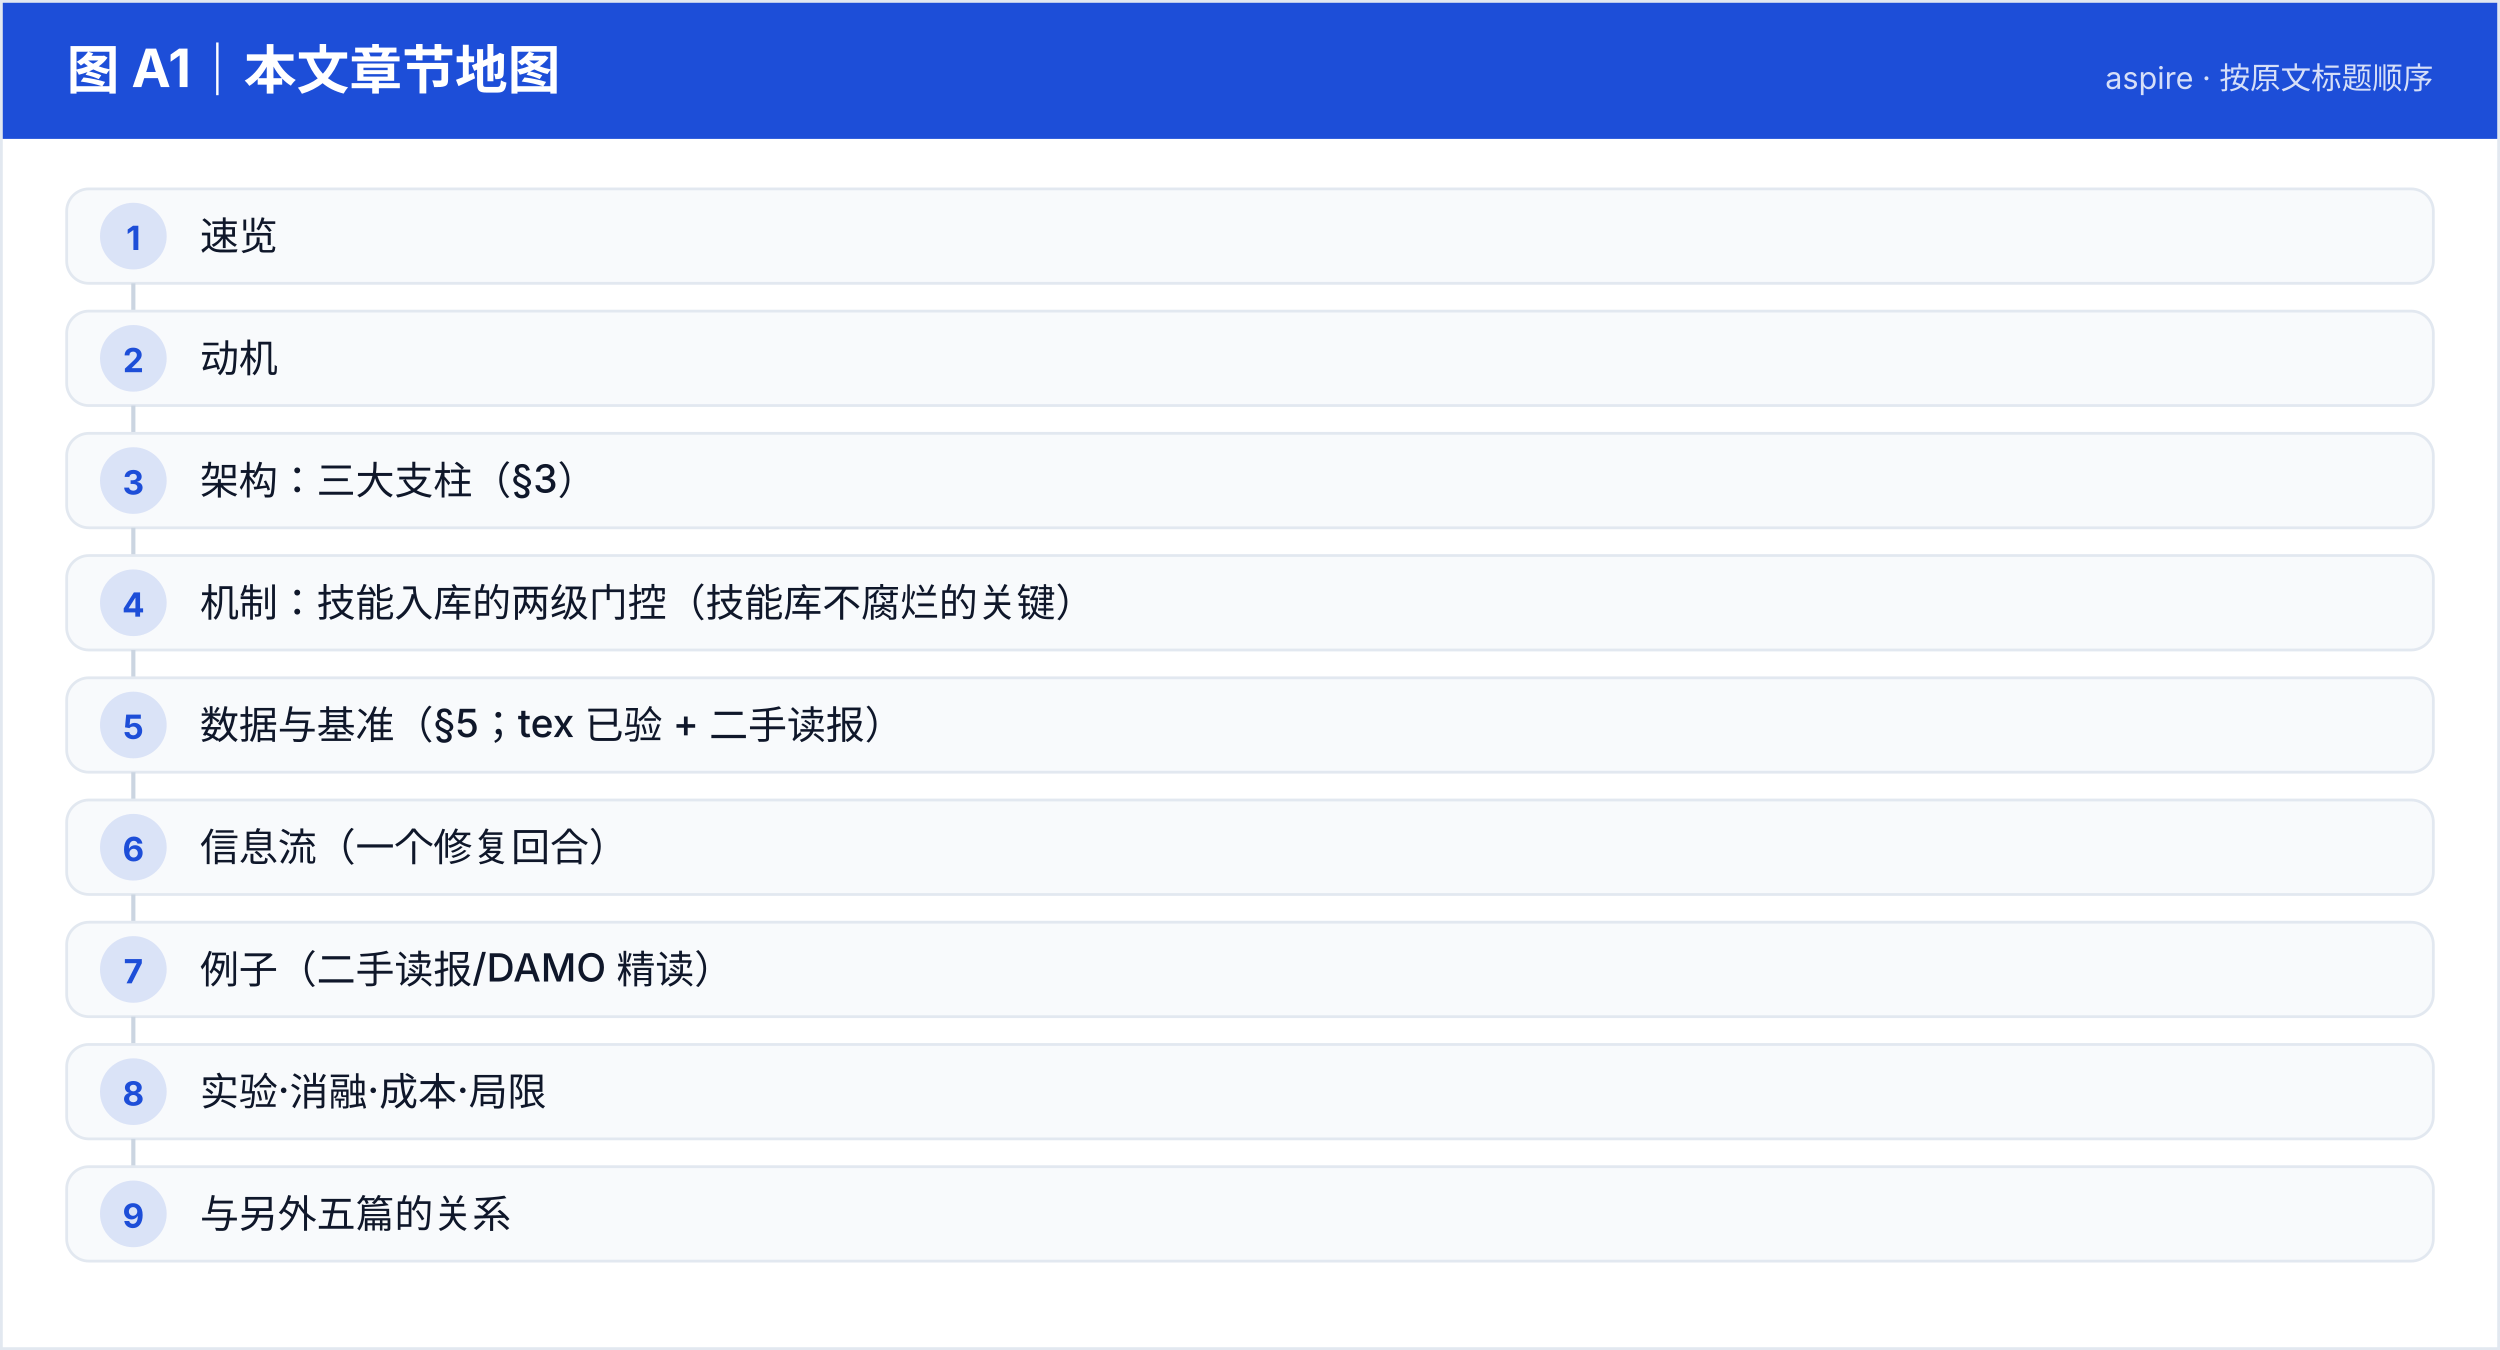
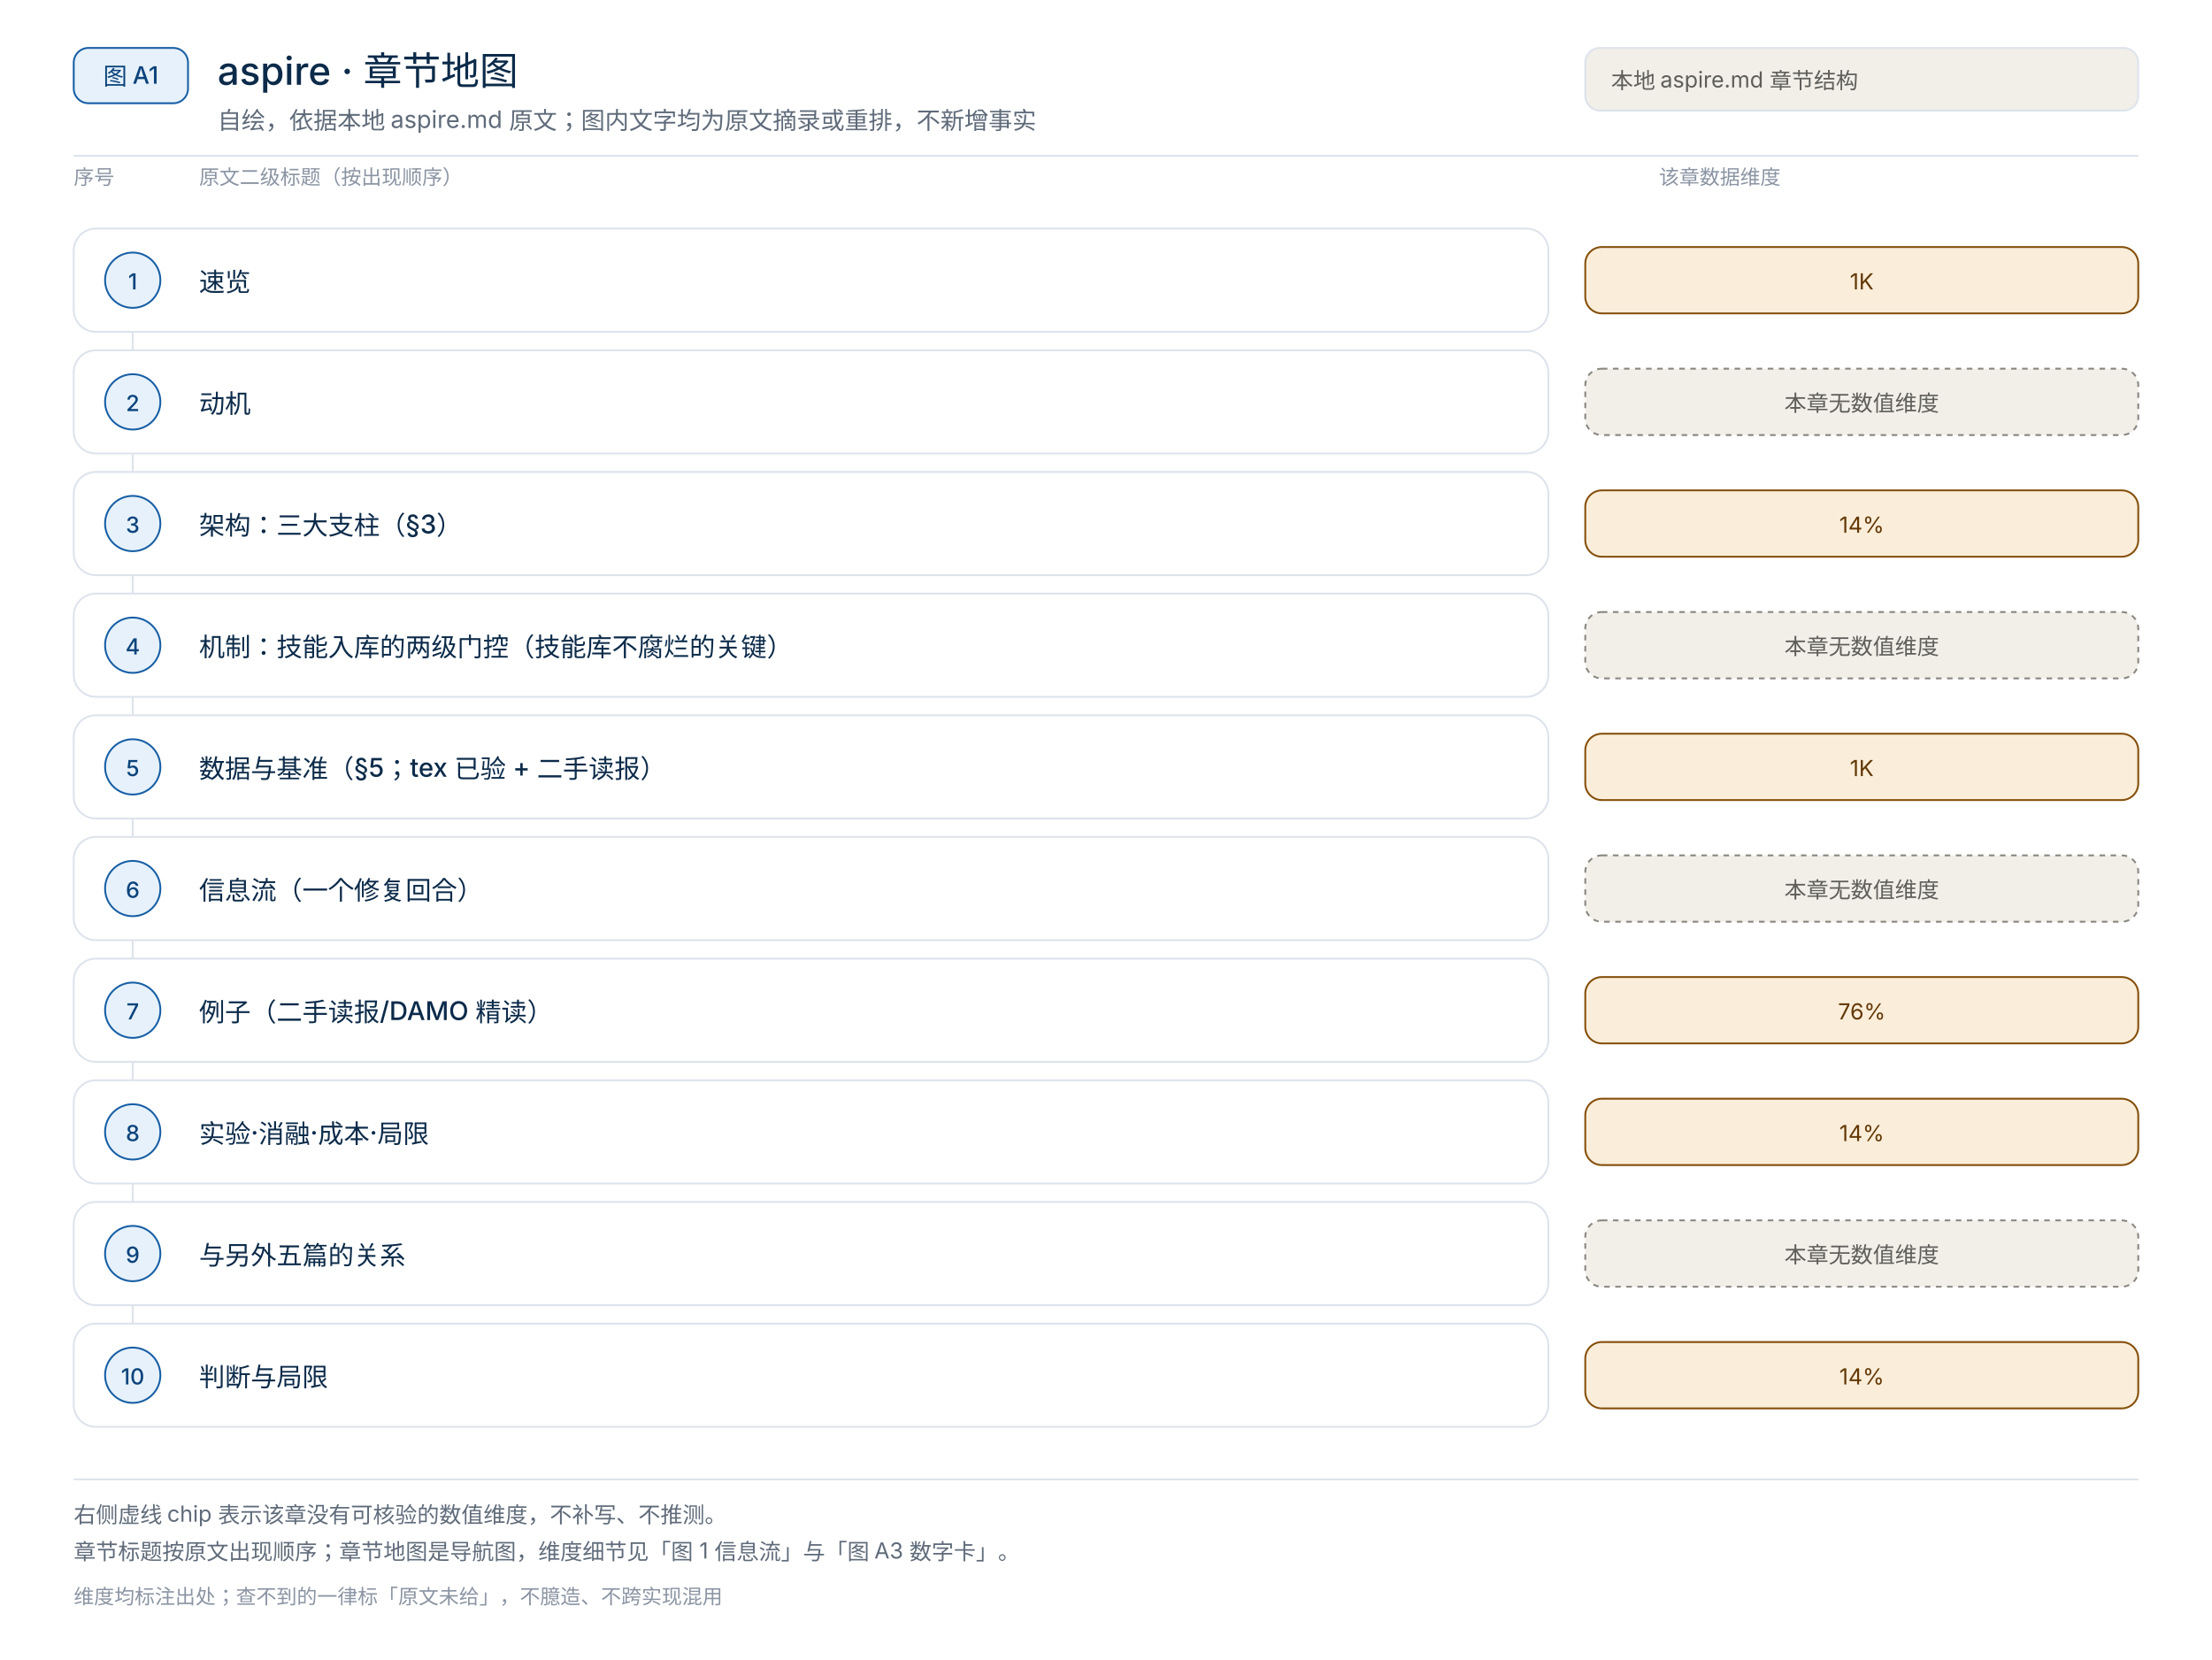
- <svg xmlns="http://www.w3.org/2000/svg" viewBox="0 0 900 486" width="900" height="486" font-family="PingFang SC, -apple-system, BlinkMacSystemFont, Microsoft YaHei, sans-serif">
-   <rect width="900" height="486" fill="#ffffff" />
-   <rect x="0" y="0" width="900" height="50" fill="#1d4ed8" />
-   <text x="24" y="32" font-size="19" fill="#ffffff" font-weight="700" text-anchor="start">图 A1｜本文章节地图</text>
-   <text x="876" y="32" font-size="11" fill="#ffffff" font-weight="400" text-anchor="end" opacity="0.82">aspire · 按原文标题顺序</text>
-   <rect x="24" y="68" width="852" height="34" rx="8" fill="#f8fafc" stroke="#e2e8f0" />
-   <circle cx="48" cy="85" r="12" fill="#1d4ed8" opacity="0.14" />
-   <text x="48" y="90" font-size="12" fill="#1d4ed8" font-weight="700" text-anchor="middle">1</text>
-   <text x="72" y="90" font-size="14" fill="#0f172a" font-weight="500" text-anchor="start">速览</text>
-   <path d="M48 102 L48 112" stroke="#cbd5e1" stroke-width="1.5" />
-   <rect x="24" y="112" width="852" height="34" rx="8" fill="#f8fafc" stroke="#e2e8f0" />
-   <circle cx="48" cy="129" r="12" fill="#1d4ed8" opacity="0.14" />
-   <text x="48" y="134" font-size="12" fill="#1d4ed8" font-weight="700" text-anchor="middle">2</text>
-   <text x="72" y="134" font-size="14" fill="#0f172a" font-weight="500" text-anchor="start">动机</text>
-   <path d="M48 146 L48 156" stroke="#cbd5e1" stroke-width="1.5" />
-   <rect x="24" y="156" width="852" height="34" rx="8" fill="#f8fafc" stroke="#e2e8f0" />
-   <circle cx="48" cy="173" r="12" fill="#1d4ed8" opacity="0.14" />
-   <text x="48" y="178" font-size="12" fill="#1d4ed8" font-weight="700" text-anchor="middle">3</text>
-   <text x="72" y="178" font-size="14" fill="#0f172a" font-weight="500" text-anchor="start">架构：三大支柱（§3）</text>
-   <path d="M48 190 L48 200" stroke="#cbd5e1" stroke-width="1.5" />
-   <rect x="24" y="200" width="852" height="34" rx="8" fill="#f8fafc" stroke="#e2e8f0" />
-   <circle cx="48" cy="217" r="12" fill="#1d4ed8" opacity="0.14" />
-   <text x="48" y="222" font-size="12" fill="#1d4ed8" font-weight="700" text-anchor="middle">4</text>
-   <text x="72" y="222" font-size="14" fill="#0f172a" font-weight="500" text-anchor="start">机制：技能入库的两级门控（技能库不腐烂的关键）</text>
-   <path d="M48 234 L48 244" stroke="#cbd5e1" stroke-width="1.5" />
-   <rect x="24" y="244" width="852" height="34" rx="8" fill="#f8fafc" stroke="#e2e8f0" />
-   <circle cx="48" cy="261" r="12" fill="#1d4ed8" opacity="0.14" />
-   <text x="48" y="266" font-size="12" fill="#1d4ed8" font-weight="700" text-anchor="middle">5</text>
-   <text x="72" y="266" font-size="14" fill="#0f172a" font-weight="500" text-anchor="start">数据与基准（§5；tex 已验 + 二手读报）</text>
-   <path d="M48 278 L48 288" stroke="#cbd5e1" stroke-width="1.5" />
-   <rect x="24" y="288" width="852" height="34" rx="8" fill="#f8fafc" stroke="#e2e8f0" />
-   <circle cx="48" cy="305" r="12" fill="#1d4ed8" opacity="0.14" />
-   <text x="48" y="310" font-size="12" fill="#1d4ed8" font-weight="700" text-anchor="middle">6</text>
-   <text x="72" y="310" font-size="14" fill="#0f172a" font-weight="500" text-anchor="start">信息流（一个修复回合）</text>
-   <path d="M48 322 L48 332" stroke="#cbd5e1" stroke-width="1.5" />
-   <rect x="24" y="332" width="852" height="34" rx="8" fill="#f8fafc" stroke="#e2e8f0" />
-   <circle cx="48" cy="349" r="12" fill="#1d4ed8" opacity="0.14" />
-   <text x="48" y="354" font-size="12" fill="#1d4ed8" font-weight="700" text-anchor="middle">7</text>
-   <text x="72" y="354" font-size="14" fill="#0f172a" font-weight="500" text-anchor="start">例子（二手读报/DAMO 精读）</text>
-   <path d="M48 366 L48 376" stroke="#cbd5e1" stroke-width="1.5" />
-   <rect x="24" y="376" width="852" height="34" rx="8" fill="#f8fafc" stroke="#e2e8f0" />
-   <circle cx="48" cy="393" r="12" fill="#1d4ed8" opacity="0.14" />
-   <text x="48" y="398" font-size="12" fill="#1d4ed8" font-weight="700" text-anchor="middle">8</text>
-   <text x="72" y="398" font-size="14" fill="#0f172a" font-weight="500" text-anchor="start">实验·消融·成本·局限</text>
-   <path d="M48 410 L48 420" stroke="#cbd5e1" stroke-width="1.5" />
-   <rect x="24" y="420" width="852" height="34" rx="8" fill="#f8fafc" stroke="#e2e8f0" />
-   <circle cx="48" cy="437" r="12" fill="#1d4ed8" opacity="0.14" />
-   <text x="48" y="442" font-size="12" fill="#1d4ed8" font-weight="700" text-anchor="middle">9</text>
-   <text x="72" y="442" font-size="14" fill="#0f172a" font-weight="500" text-anchor="start">与另外五篇的关系</text>
-   <rect x="0.5" y="0.5" width="899" height="485" fill="none" stroke="#e2e8f0" />
+ <svg xmlns="http://www.w3.org/2000/svg" width="1200" height="900" viewBox="0 0 1200 900" role="img">
+   <defs>
+     <marker id="arrow" viewBox="0 0 10 10" refX="8" refY="5" markerWidth="6" markerHeight="6" orient="auto-start-reverse">
+       <path d="M2 1L8 5L2 9" fill="none" stroke="#185FA5" stroke-width="1.6" stroke-linecap="round" stroke-linejoin="round" />
+     </marker>
+   </defs>
+   <rect x="0" y="0" width="1200" height="900" rx="0" fill="#FFFFFF" stroke="#FFFFFF" stroke-width="1" />
+   <text x="118" y="46" font-family="-apple-system,BlinkMacSystemFont,'PingFang SC','Microsoft YaHei',sans-serif" font-size="21" font-weight="500" fill="#0C2B4A" text-anchor="start">aspire · 章节地图</text>
+   <text x="118" y="70" font-family="-apple-system,BlinkMacSystemFont,'PingFang SC','Microsoft YaHei',sans-serif" font-size="13" font-weight="400" fill="#5F6B7A" text-anchor="start">自绘，依据本地 aspire.md 原文；图内文字均为原文摘录或重排，不新增事实</text>
+   <rect x="40" y="84" width="1120" height="1" rx="0" fill="#DDE3EC" stroke="#DDE3EC" stroke-width="0" />
+   <rect x="860" y="26" width="300" height="34" rx="8" fill="#F1EFE8" stroke="#DDE3EC" stroke-width="1" />
+   <text x="874" y="48" font-family="-apple-system,BlinkMacSystemFont,'PingFang SC','Microsoft YaHei',sans-serif" font-size="12" font-weight="400" fill="#5F5E5A" text-anchor="start">本地 aspire.md 章节结构</text>
+   <rect x="40" y="26" width="62" height="30" rx="8" fill="#E6F1FB" stroke="#185FA5" stroke-width="1" />
+   <text x="71" y="46" font-family="-apple-system,BlinkMacSystemFont,'PingFang SC','Microsoft YaHei',sans-serif" font-size="13" font-weight="500" fill="#0C447C" text-anchor="middle">图 A1</text>
+   <text x="40" y="100" font-family="-apple-system,BlinkMacSystemFont,'PingFang SC','Microsoft YaHei',sans-serif" font-size="11" font-weight="400" fill="#8A94A3" text-anchor="start">序号</text>
+   <text x="108" y="100" font-family="-apple-system,BlinkMacSystemFont,'PingFang SC','Microsoft YaHei',sans-serif" font-size="11" font-weight="400" fill="#8A94A3" text-anchor="start">原文二级标题（按出现顺序）</text>
+   <text x="900" y="100" font-family="-apple-system,BlinkMacSystemFont,'PingFang SC','Microsoft YaHei',sans-serif" font-size="11" font-weight="400" fill="#8A94A3" text-anchor="start">该章数据维度</text>
+   <rect x="40" y="124" width="800" height="56" rx="12" fill="#FFFFFF" stroke="#DDE3EC" stroke-width="1" />
+   <circle cx="72" cy="152" r="15" fill="#E6F1FB" stroke="#185FA5" stroke-width="1" />
+   <text x="72" y="157" font-family="-apple-system,BlinkMacSystemFont,'PingFang SC','Microsoft YaHei',sans-serif" font-size="12" font-weight="500" fill="#0C447C" text-anchor="middle">1</text>
+   <text x="108" y="158" font-family="-apple-system,BlinkMacSystemFont,'PingFang SC','Microsoft YaHei',sans-serif" font-size="14" font-weight="500" fill="#0C2B4A" text-anchor="start">速览</text>
+   <rect x="860" y="134" width="300" height="36" rx="9" fill="#FAEEDA" stroke="#854F0B" stroke-width="1" />
+   <text x="1010" y="157" font-family="-apple-system,BlinkMacSystemFont,'PingFang SC','Microsoft YaHei',sans-serif" font-size="12" font-weight="400" fill="#633806" text-anchor="middle">1K</text>
+   <path d="M72 180 L72 190" fill="none" stroke="#DDE3EC" stroke-width="1" />
+   <rect x="40" y="190" width="800" height="56" rx="12" fill="#FFFFFF" stroke="#DDE3EC" stroke-width="1" />
+   <circle cx="72" cy="218" r="15" fill="#E6F1FB" stroke="#185FA5" stroke-width="1" />
+   <text x="72" y="223" font-family="-apple-system,BlinkMacSystemFont,'PingFang SC','Microsoft YaHei',sans-serif" font-size="12" font-weight="500" fill="#0C447C" text-anchor="middle">2</text>
+   <text x="108" y="224" font-family="-apple-system,BlinkMacSystemFont,'PingFang SC','Microsoft YaHei',sans-serif" font-size="14" font-weight="500" fill="#0C2B4A" text-anchor="start">动机</text>
+   <rect x="860" y="200" width="300" height="36" rx="9" fill="#F1EFE8" stroke="#888780" stroke-width="1" stroke-dasharray="3 3" />
+   <text x="1010" y="223" font-family="-apple-system,BlinkMacSystemFont,'PingFang SC','Microsoft YaHei',sans-serif" font-size="12" font-weight="400" fill="#5F5E5A" text-anchor="middle">本章无数值维度</text>
+   <path d="M72 246 L72 256" fill="none" stroke="#DDE3EC" stroke-width="1" />
+   <rect x="40" y="256" width="800" height="56" rx="12" fill="#FFFFFF" stroke="#DDE3EC" stroke-width="1" />
+   <circle cx="72" cy="284" r="15" fill="#E6F1FB" stroke="#185FA5" stroke-width="1" />
+   <text x="72" y="289" font-family="-apple-system,BlinkMacSystemFont,'PingFang SC','Microsoft YaHei',sans-serif" font-size="12" font-weight="500" fill="#0C447C" text-anchor="middle">3</text>
+   <text x="108" y="290" font-family="-apple-system,BlinkMacSystemFont,'PingFang SC','Microsoft YaHei',sans-serif" font-size="14" font-weight="500" fill="#0C2B4A" text-anchor="start">架构：三大支柱（§3）</text>
+   <rect x="860" y="266" width="300" height="36" rx="9" fill="#FAEEDA" stroke="#854F0B" stroke-width="1" />
+   <text x="1010" y="289" font-family="-apple-system,BlinkMacSystemFont,'PingFang SC','Microsoft YaHei',sans-serif" font-size="12" font-weight="400" fill="#633806" text-anchor="middle">14%</text>
+   <path d="M72 312 L72 322" fill="none" stroke="#DDE3EC" stroke-width="1" />
+   <rect x="40" y="322" width="800" height="56" rx="12" fill="#FFFFFF" stroke="#DDE3EC" stroke-width="1" />
+   <circle cx="72" cy="350" r="15" fill="#E6F1FB" stroke="#185FA5" stroke-width="1" />
+   <text x="72" y="355" font-family="-apple-system,BlinkMacSystemFont,'PingFang SC','Microsoft YaHei',sans-serif" font-size="12" font-weight="500" fill="#0C447C" text-anchor="middle">4</text>
+   <text x="108" y="356" font-family="-apple-system,BlinkMacSystemFont,'PingFang SC','Microsoft YaHei',sans-serif" font-size="14" font-weight="500" fill="#0C2B4A" text-anchor="start">机制：技能入库的两级门控（技能库不腐烂的关键）</text>
+   <rect x="860" y="332" width="300" height="36" rx="9" fill="#F1EFE8" stroke="#888780" stroke-width="1" stroke-dasharray="3 3" />
+   <text x="1010" y="355" font-family="-apple-system,BlinkMacSystemFont,'PingFang SC','Microsoft YaHei',sans-serif" font-size="12" font-weight="400" fill="#5F5E5A" text-anchor="middle">本章无数值维度</text>
+   <path d="M72 378 L72 388" fill="none" stroke="#DDE3EC" stroke-width="1" />
+   <rect x="40" y="388" width="800" height="56" rx="12" fill="#FFFFFF" stroke="#DDE3EC" stroke-width="1" />
+   <circle cx="72" cy="416" r="15" fill="#E6F1FB" stroke="#185FA5" stroke-width="1" />
+   <text x="72" y="421" font-family="-apple-system,BlinkMacSystemFont,'PingFang SC','Microsoft YaHei',sans-serif" font-size="12" font-weight="500" fill="#0C447C" text-anchor="middle">5</text>
+   <text x="108" y="422" font-family="-apple-system,BlinkMacSystemFont,'PingFang SC','Microsoft YaHei',sans-serif" font-size="14" font-weight="500" fill="#0C2B4A" text-anchor="start">数据与基准（§5；tex 已验 + 二手读报）</text>
+   <rect x="860" y="398" width="300" height="36" rx="9" fill="#FAEEDA" stroke="#854F0B" stroke-width="1" />
+   <text x="1010" y="421" font-family="-apple-system,BlinkMacSystemFont,'PingFang SC','Microsoft YaHei',sans-serif" font-size="12" font-weight="400" fill="#633806" text-anchor="middle">1K</text>
+   <path d="M72 444 L72 454" fill="none" stroke="#DDE3EC" stroke-width="1" />
+   <rect x="40" y="454" width="800" height="56" rx="12" fill="#FFFFFF" stroke="#DDE3EC" stroke-width="1" />
+   <circle cx="72" cy="482" r="15" fill="#E6F1FB" stroke="#185FA5" stroke-width="1" />
+   <text x="72" y="487" font-family="-apple-system,BlinkMacSystemFont,'PingFang SC','Microsoft YaHei',sans-serif" font-size="12" font-weight="500" fill="#0C447C" text-anchor="middle">6</text>
+   <text x="108" y="488" font-family="-apple-system,BlinkMacSystemFont,'PingFang SC','Microsoft YaHei',sans-serif" font-size="14" font-weight="500" fill="#0C2B4A" text-anchor="start">信息流（一个修复回合）</text>
+   <rect x="860" y="464" width="300" height="36" rx="9" fill="#F1EFE8" stroke="#888780" stroke-width="1" stroke-dasharray="3 3" />
+   <text x="1010" y="487" font-family="-apple-system,BlinkMacSystemFont,'PingFang SC','Microsoft YaHei',sans-serif" font-size="12" font-weight="400" fill="#5F5E5A" text-anchor="middle">本章无数值维度</text>
+   <path d="M72 510 L72 520" fill="none" stroke="#DDE3EC" stroke-width="1" />
+   <rect x="40" y="520" width="800" height="56" rx="12" fill="#FFFFFF" stroke="#DDE3EC" stroke-width="1" />
+   <circle cx="72" cy="548" r="15" fill="#E6F1FB" stroke="#185FA5" stroke-width="1" />
+   <text x="72" y="553" font-family="-apple-system,BlinkMacSystemFont,'PingFang SC','Microsoft YaHei',sans-serif" font-size="12" font-weight="500" fill="#0C447C" text-anchor="middle">7</text>
+   <text x="108" y="554" font-family="-apple-system,BlinkMacSystemFont,'PingFang SC','Microsoft YaHei',sans-serif" font-size="14" font-weight="500" fill="#0C2B4A" text-anchor="start">例子（二手读报/DAMO 精读）</text>
+   <rect x="860" y="530" width="300" height="36" rx="9" fill="#FAEEDA" stroke="#854F0B" stroke-width="1" />
+   <text x="1010" y="553" font-family="-apple-system,BlinkMacSystemFont,'PingFang SC','Microsoft YaHei',sans-serif" font-size="12" font-weight="400" fill="#633806" text-anchor="middle">76%</text>
+   <path d="M72 576 L72 586" fill="none" stroke="#DDE3EC" stroke-width="1" />
+   <rect x="40" y="586" width="800" height="56" rx="12" fill="#FFFFFF" stroke="#DDE3EC" stroke-width="1" />
+   <circle cx="72" cy="614" r="15" fill="#E6F1FB" stroke="#185FA5" stroke-width="1" />
+   <text x="72" y="619" font-family="-apple-system,BlinkMacSystemFont,'PingFang SC','Microsoft YaHei',sans-serif" font-size="12" font-weight="500" fill="#0C447C" text-anchor="middle">8</text>
+   <text x="108" y="620" font-family="-apple-system,BlinkMacSystemFont,'PingFang SC','Microsoft YaHei',sans-serif" font-size="14" font-weight="500" fill="#0C2B4A" text-anchor="start">实验·消融·成本·局限</text>
+   <rect x="860" y="596" width="300" height="36" rx="9" fill="#FAEEDA" stroke="#854F0B" stroke-width="1" />
+   <text x="1010" y="619" font-family="-apple-system,BlinkMacSystemFont,'PingFang SC','Microsoft YaHei',sans-serif" font-size="12" font-weight="400" fill="#633806" text-anchor="middle">14%</text>
+   <path d="M72 642 L72 652" fill="none" stroke="#DDE3EC" stroke-width="1" />
+   <rect x="40" y="652" width="800" height="56" rx="12" fill="#FFFFFF" stroke="#DDE3EC" stroke-width="1" />
+   <circle cx="72" cy="680" r="15" fill="#E6F1FB" stroke="#185FA5" stroke-width="1" />
+   <text x="72" y="685" font-family="-apple-system,BlinkMacSystemFont,'PingFang SC','Microsoft YaHei',sans-serif" font-size="12" font-weight="500" fill="#0C447C" text-anchor="middle">9</text>
+   <text x="108" y="686" font-family="-apple-system,BlinkMacSystemFont,'PingFang SC','Microsoft YaHei',sans-serif" font-size="14" font-weight="500" fill="#0C2B4A" text-anchor="start">与另外五篇的关系</text>
+   <rect x="860" y="662" width="300" height="36" rx="9" fill="#F1EFE8" stroke="#888780" stroke-width="1" stroke-dasharray="3 3" />
+   <text x="1010" y="685" font-family="-apple-system,BlinkMacSystemFont,'PingFang SC','Microsoft YaHei',sans-serif" font-size="12" font-weight="400" fill="#5F5E5A" text-anchor="middle">本章无数值维度</text>
+   <path d="M72 708 L72 718" fill="none" stroke="#DDE3EC" stroke-width="1" />
+   <rect x="40" y="718" width="800" height="56" rx="12" fill="#FFFFFF" stroke="#DDE3EC" stroke-width="1" />
+   <circle cx="72" cy="746" r="15" fill="#E6F1FB" stroke="#185FA5" stroke-width="1" />
+   <text x="72" y="751" font-family="-apple-system,BlinkMacSystemFont,'PingFang SC','Microsoft YaHei',sans-serif" font-size="12" font-weight="500" fill="#0C447C" text-anchor="middle">10</text>
+   <text x="108" y="752" font-family="-apple-system,BlinkMacSystemFont,'PingFang SC','Microsoft YaHei',sans-serif" font-size="14" font-weight="500" fill="#0C2B4A" text-anchor="start">判断与局限</text>
+   <rect x="860" y="728" width="300" height="36" rx="9" fill="#FAEEDA" stroke="#854F0B" stroke-width="1" />
+   <text x="1010" y="751" font-family="-apple-system,BlinkMacSystemFont,'PingFang SC','Microsoft YaHei',sans-serif" font-size="12" font-weight="400" fill="#633806" text-anchor="middle">14%</text>
+   <rect x="40" y="802" width="1120" height="1" rx="0" fill="#DDE3EC" stroke="#DDE3EC" stroke-width="0" />
+   <text x="40" y="826" font-family="-apple-system,BlinkMacSystemFont,'PingFang SC','Microsoft YaHei',sans-serif" font-size="12" font-weight="400" fill="#5F6B7A" text-anchor="start">右侧虚线 chip 表示该章没有可核验的数值维度，不补写、不推测。</text>
+   <text x="40" y="846" font-family="-apple-system,BlinkMacSystemFont,'PingFang SC','Microsoft YaHei',sans-serif" font-size="12" font-weight="400" fill="#5F6B7A" text-anchor="start">章节标题按原文出现顺序；章节地图是导航图，维度细节见「图 1 信息流」与「图 A3 数字卡」。</text>
+   <text x="40" y="870" font-family="-apple-system,BlinkMacSystemFont,'PingFang SC','Microsoft YaHei',sans-serif" font-size="11" font-weight="400" fill="#8A94A3" text-anchor="start">维度均标注出处；查不到的一律标「原文未给」，不臆造、不跨实现混用</text>
</svg>
